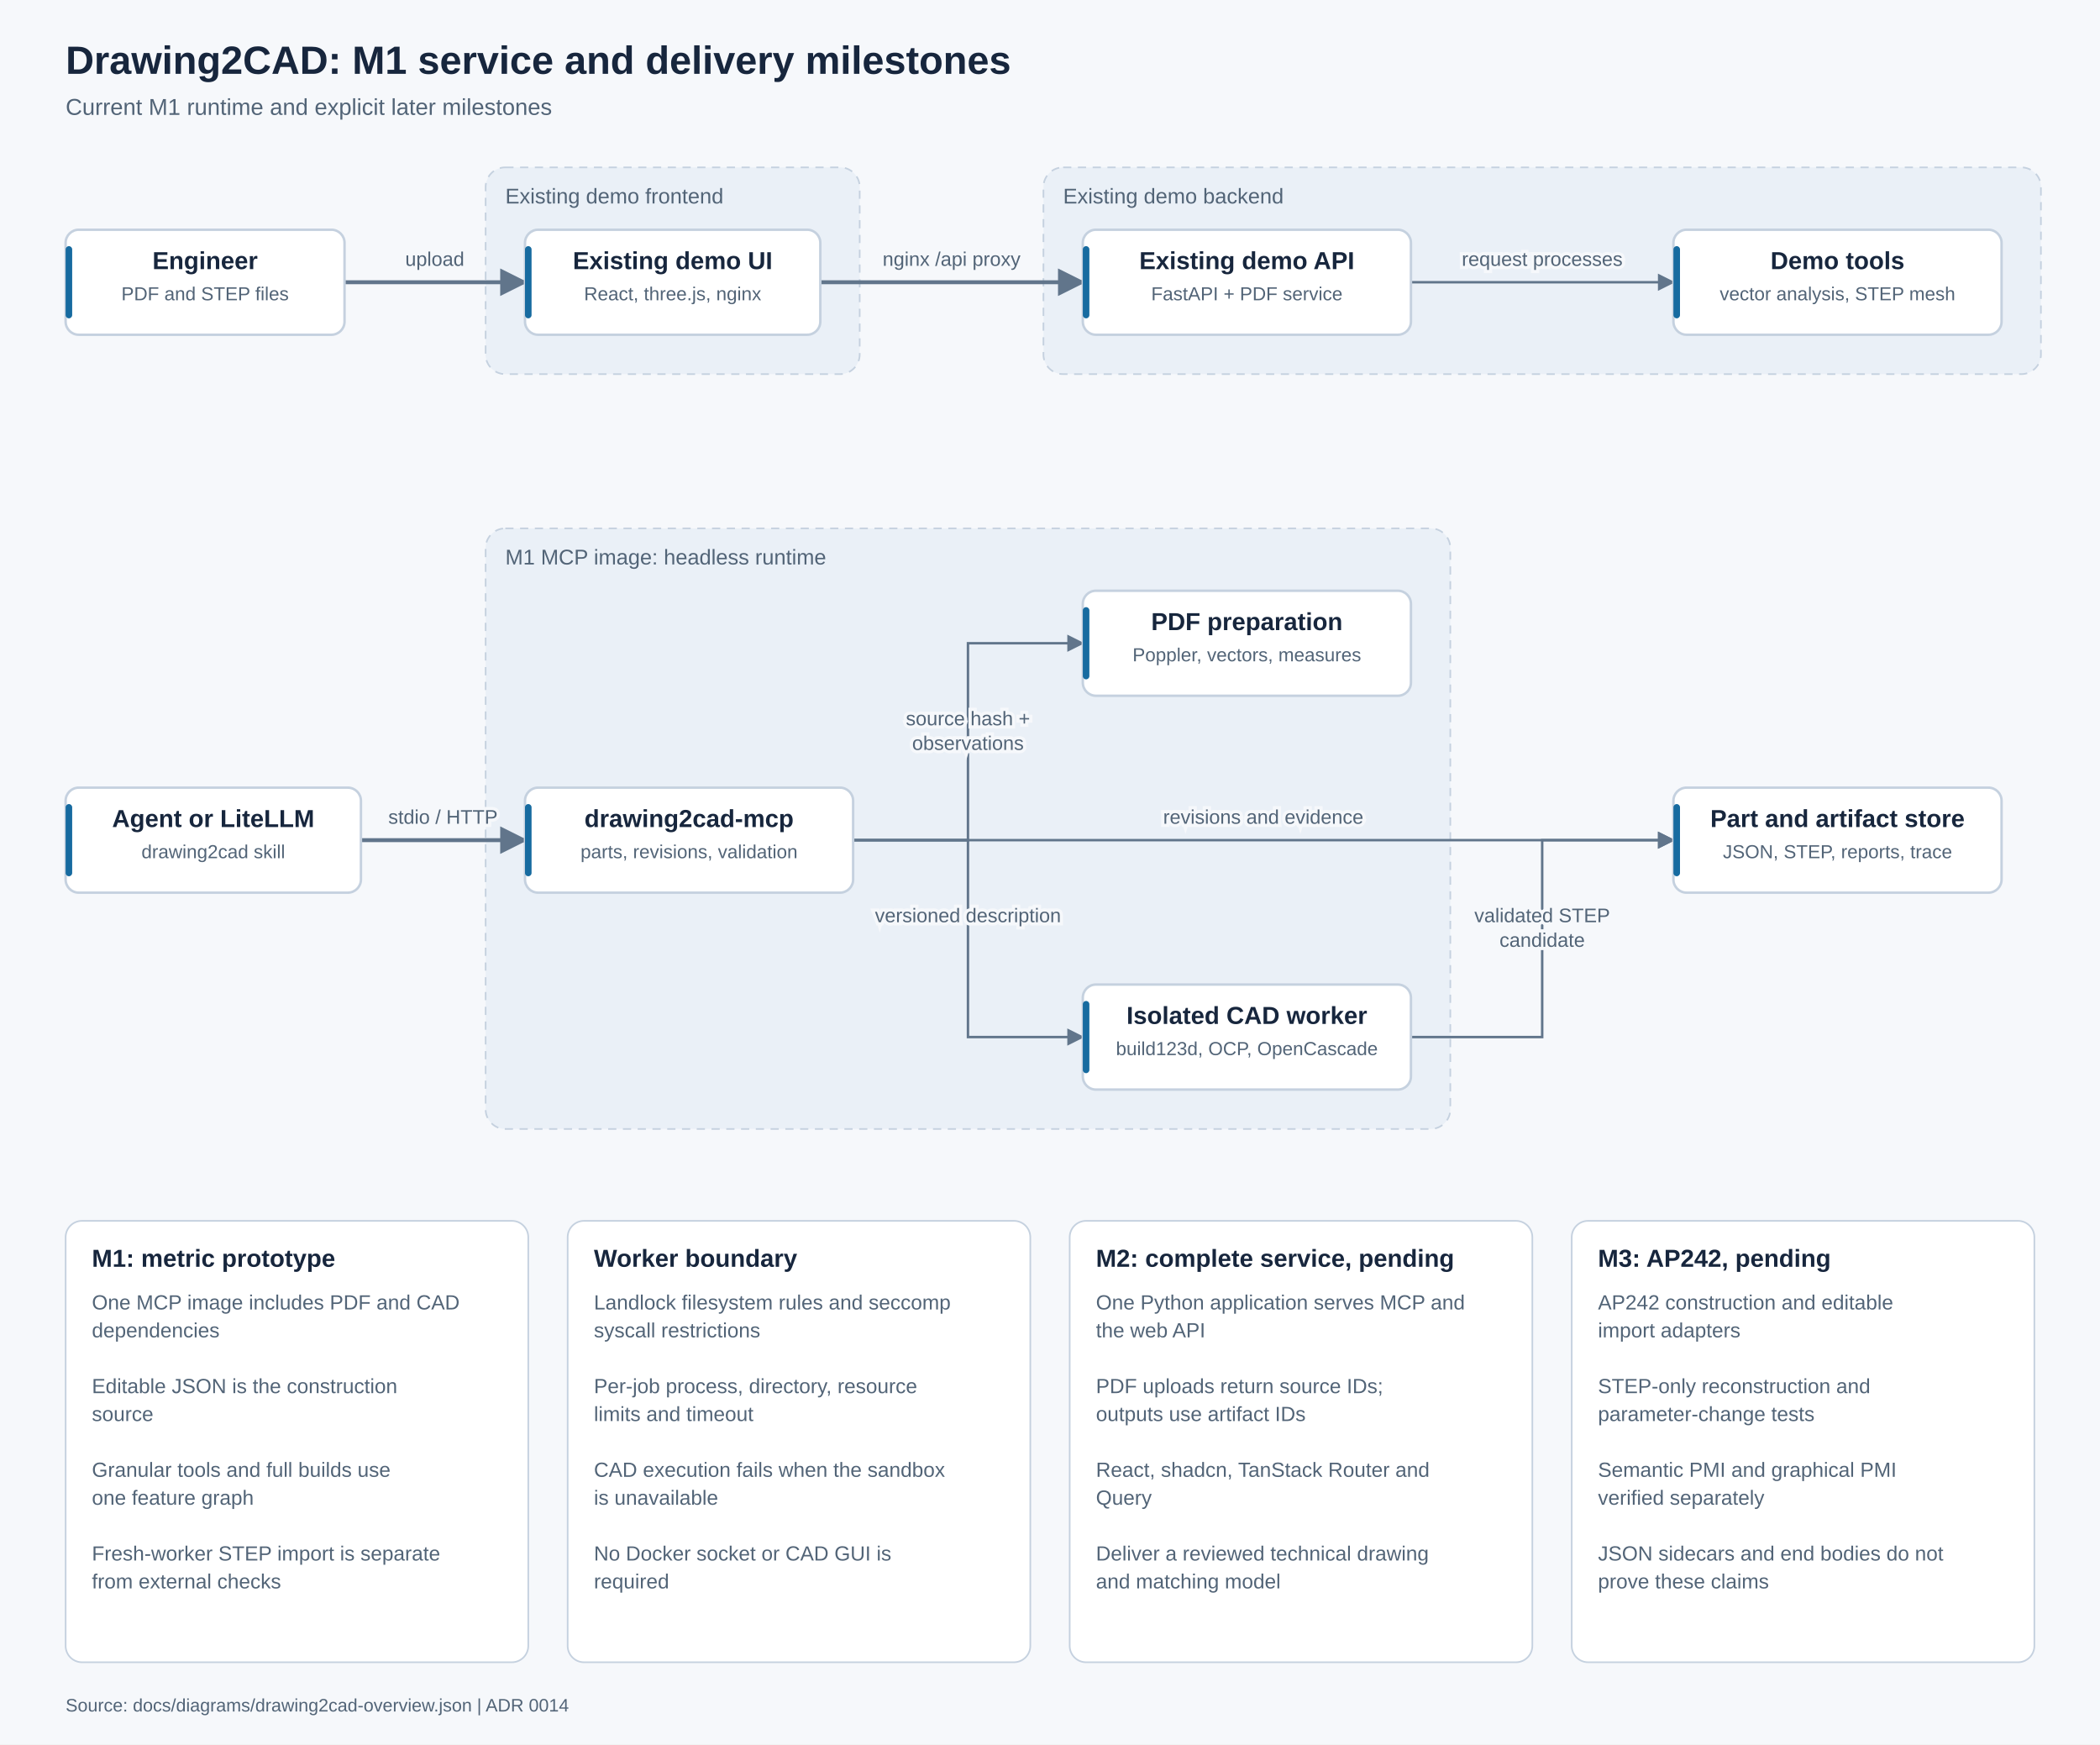
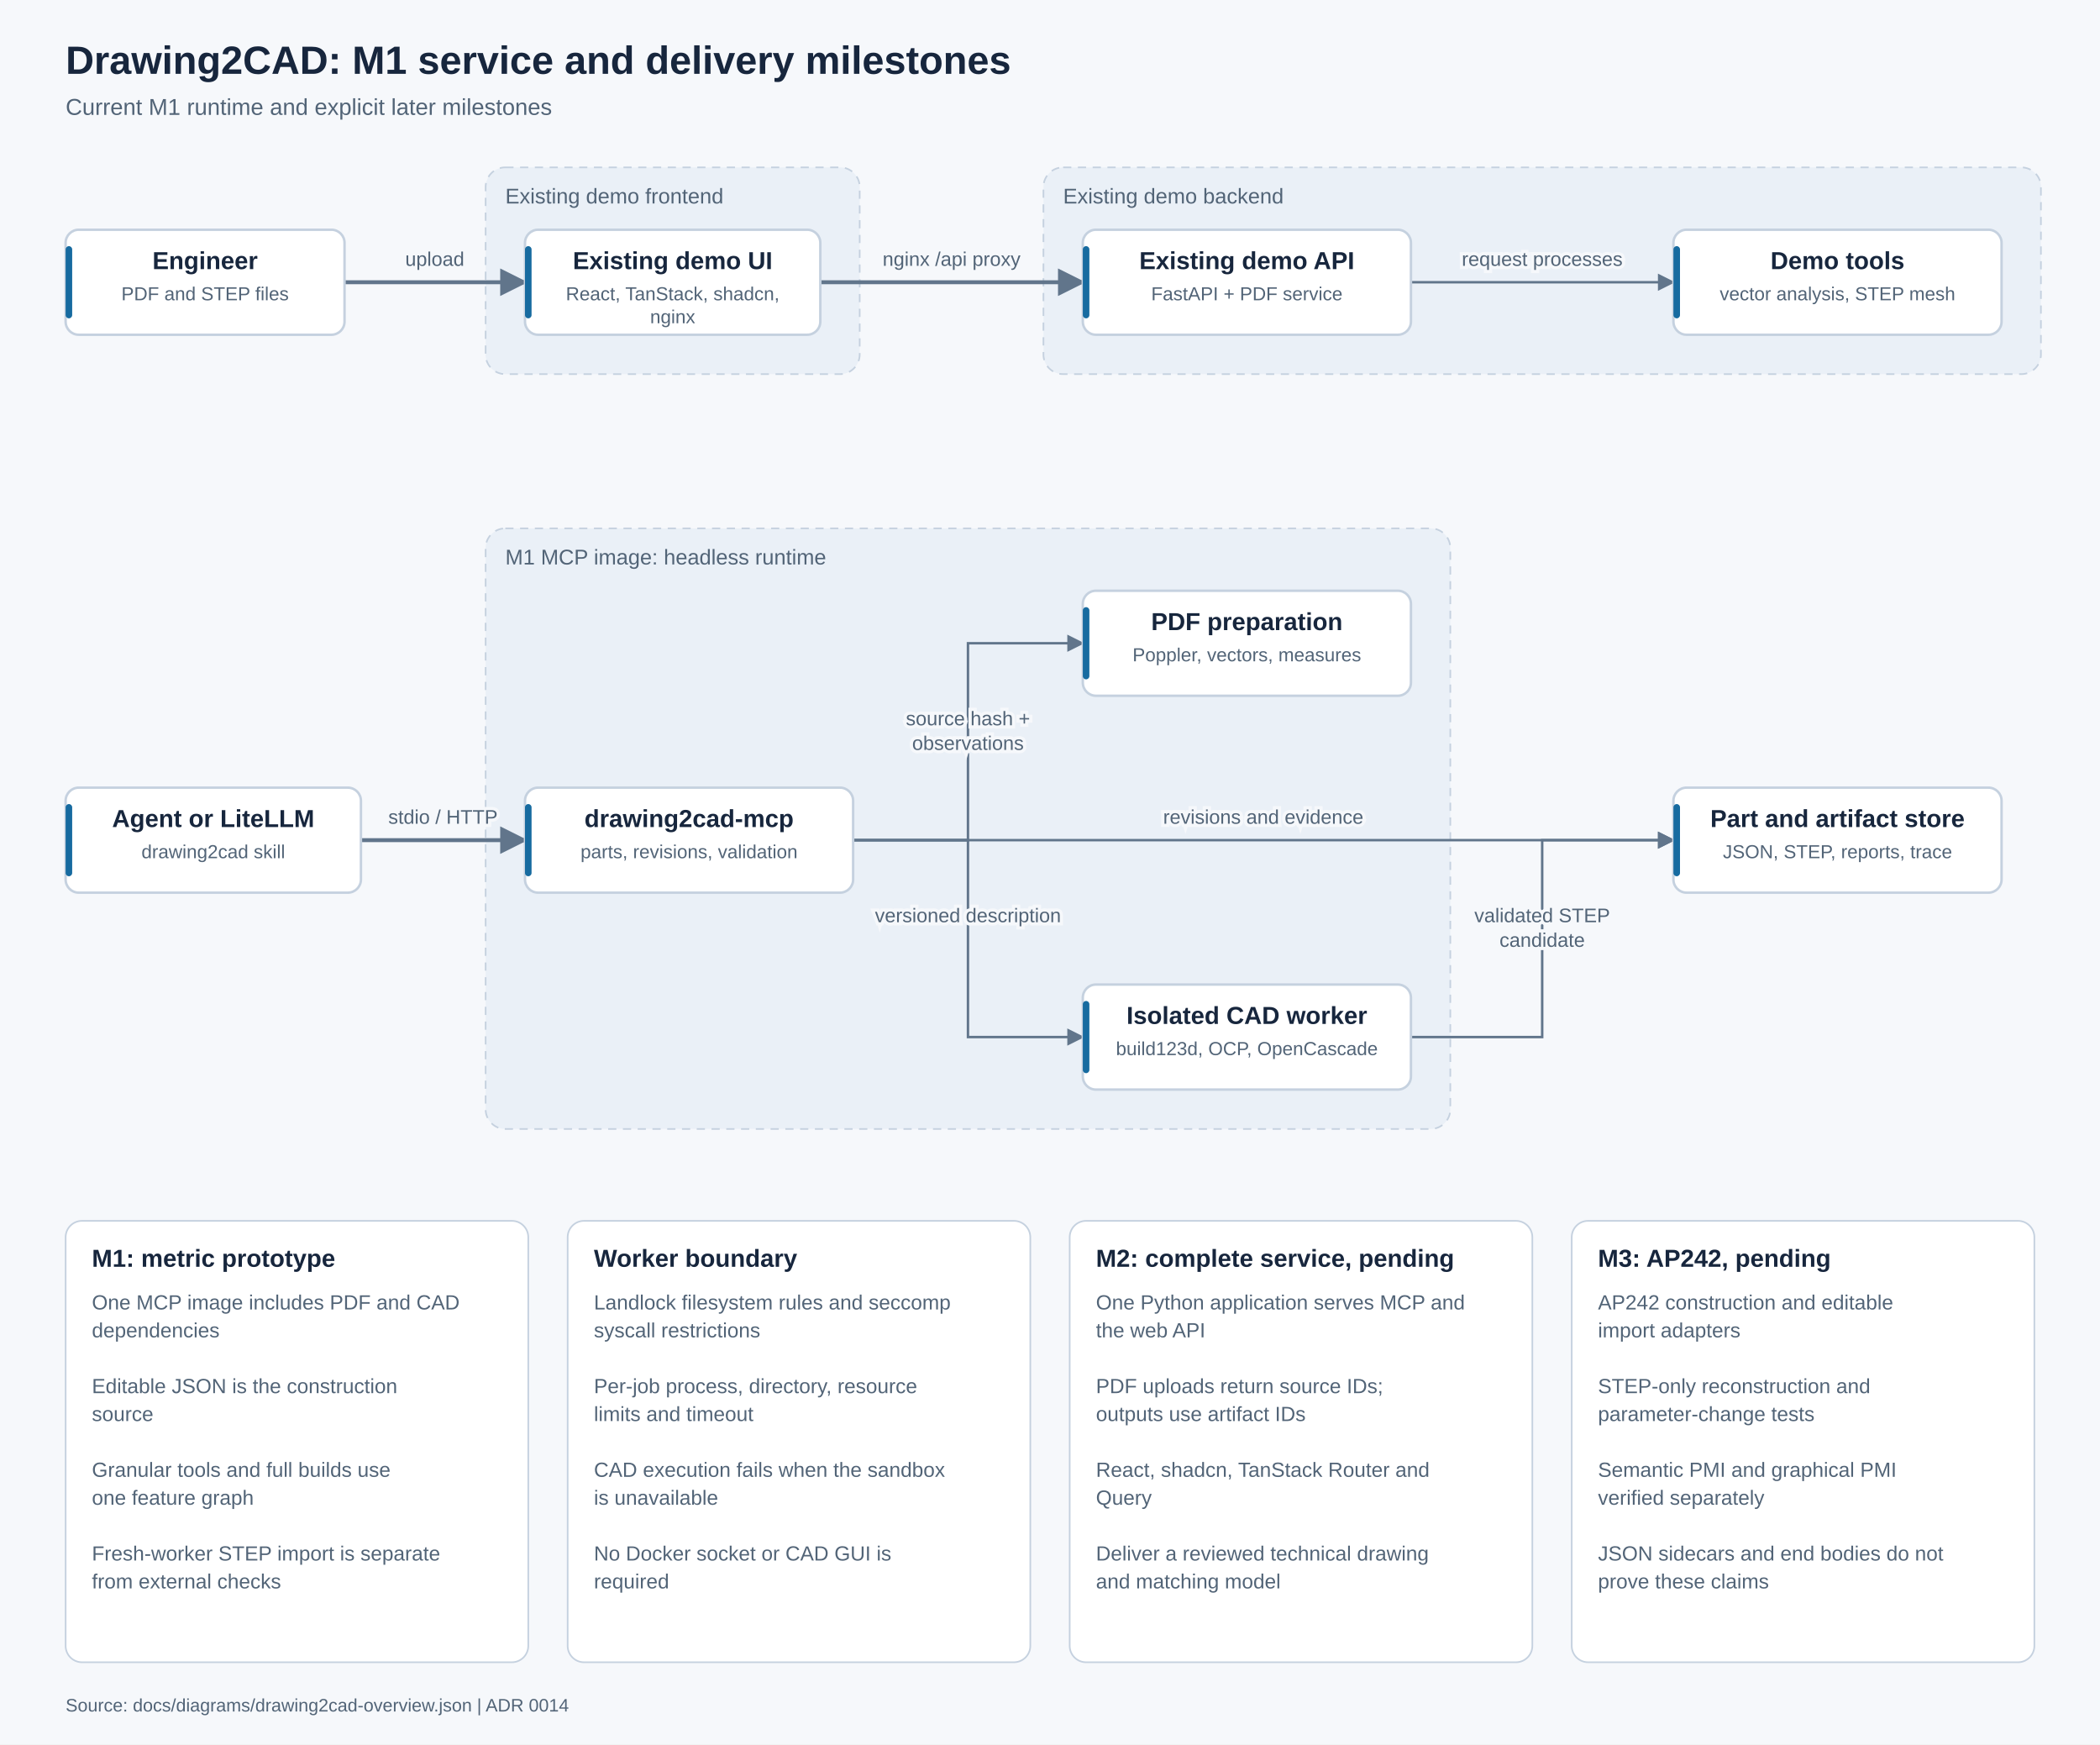
<svg xmlns="http://www.w3.org/2000/svg" viewBox="0 0 1280 1063" role="img" aria-labelledby="title desc">
  <rect width="1280" height="1063" fill="#f6f8fb" />
  <g font-family="Arial, Helvetica, sans-serif">
    <defs>
      <marker id="arrow" viewBox="0 0 10 10" refX="9" refY="5" markerWidth="7" markerHeight="7" orient="auto-start-reverse">
        <path d="M 0 0 L 10 5 L 0 10 z" fill="#61758b" />
      </marker>
    </defs>
    <text x="40" y="45" font-size="24" fill="#17263d" font-weight="700" text-anchor="start">Drawing2CAD: M1 service and delivery milestones</text>
    <text x="40" y="70" font-size="14" fill="#526477" font-weight="400" text-anchor="start">Current M1 runtime and explicit later milestones</text>
    <rect x="296" y="102" width="228" height="126" rx="12" fill="#eaf0f7" stroke="#c5d1df" stroke-dasharray="5 4" />
    <text x="308" y="124" font-size="13" fill="#526477" font-weight="400" text-anchor="start">Existing demo frontend</text>
    <rect x="636" y="102" width="608" height="126" rx="12" fill="#eaf0f7" stroke="#c5d1df" stroke-dasharray="5 4" />
    <text x="648" y="124" font-size="13" fill="#526477" font-weight="400" text-anchor="start">Existing demo backend</text>
    <rect x="296" y="322" width="588" height="366" rx="12" fill="#eaf0f7" stroke="#c5d1df" stroke-dasharray="5 4" />
    <text x="308" y="344" font-size="13" fill="#526477" font-weight="400" text-anchor="start">M1 MCP image: headless runtime</text>
    <path d="M210,172 H265 V172 H320" fill="none" stroke="#61758b" stroke-width="2.4" marker-end="url(#arrow)" />
    <text x="265" y="162" text-anchor="middle" font-size="12" fill="#526477" stroke="#f6f8fb" stroke-width="4" paint-order="stroke">upload</text>
    <path d="M500,172 H580 V172 H660" fill="none" stroke="#61758b" stroke-width="2.4" marker-end="url(#arrow)" />
    <text x="580" y="162" text-anchor="middle" font-size="12" fill="#526477" stroke="#f6f8fb" stroke-width="4" paint-order="stroke">nginx /api proxy</text>
    <path d="M860,172 H940 V172 H1020" fill="none" stroke="#61758b" stroke-width="1.5" marker-end="url(#arrow)" />
    <text x="940" y="162" text-anchor="middle" font-size="12" fill="#526477" stroke="#f6f8fb" stroke-width="4" paint-order="stroke">request processes</text>
    <path d="M220,512 H270 V512 H320" fill="none" stroke="#61758b" stroke-width="2.4" marker-end="url(#arrow)" />
    <text x="270" y="502" text-anchor="middle" font-size="12" fill="#526477" stroke="#f6f8fb" stroke-width="4" paint-order="stroke">stdio / HTTP</text>
    <path d="M520,512 H590 V392 H660" fill="none" stroke="#61758b" stroke-width="1.5" marker-end="url(#arrow)" />
    <text x="590" y="442" text-anchor="middle" font-size="12" fill="#526477" stroke="#f6f8fb" stroke-width="4" paint-order="stroke">source hash +</text>
    <text x="590" y="457" text-anchor="middle" font-size="12" fill="#526477" stroke="#f6f8fb" stroke-width="4" paint-order="stroke">observations</text>
    <path d="M520,512 H590 V632 H660" fill="none" stroke="#61758b" stroke-width="1.5" marker-end="url(#arrow)" />
    <text x="590" y="562" text-anchor="middle" font-size="12" fill="#526477" stroke="#f6f8fb" stroke-width="4" paint-order="stroke">versioned description</text>
    <path d="M520,512 H770 V512 H1020" fill="none" stroke="#61758b" stroke-width="1.5" marker-end="url(#arrow)" />
    <text x="770" y="502" text-anchor="middle" font-size="12" fill="#526477" stroke="#f6f8fb" stroke-width="4" paint-order="stroke">revisions and evidence</text>
    <path d="M860,632 H940 V512 H1020" fill="none" stroke="#61758b" stroke-width="1.5" marker-end="url(#arrow)" />
    <text x="940" y="562" text-anchor="middle" font-size="12" fill="#526477" stroke="#f6f8fb" stroke-width="4" paint-order="stroke">validated STEP</text>
    <text x="940" y="577" text-anchor="middle" font-size="12" fill="#526477" stroke="#f6f8fb" stroke-width="4" paint-order="stroke">candidate</text>
    <g id="engineer">
      <rect x="40" y="140" width="170" height="64" rx="8" fill="#ffffff" stroke="#c5d1df" stroke-width="1.5" />
      <rect x="40" y="150" width="4" height="44" rx="2" fill="#176ba0" />
      <text x="125" y="164" font-size="15" fill="#17263d" font-weight="700" text-anchor="middle">Engineer</text>
      <text x="125" y="183" font-size="11.5" fill="#526477" font-weight="400" text-anchor="middle">PDF and STEP files</text>
    </g>
    <g id="webui">
      <rect x="320" y="140" width="180" height="64" rx="8" fill="#ffffff" stroke="#c5d1df" stroke-width="1.5" />
      <rect x="320" y="150" width="4" height="44" rx="2" fill="#176ba0" />
      <text x="410" y="164" font-size="15" fill="#17263d" font-weight="700" text-anchor="middle">Existing demo UI</text>
-       <text x="410" y="183" font-size="11.5" fill="#526477" font-weight="400" text-anchor="middle">React, three.js, nginx</text>
+       <text x="410" y="183" font-size="11.5" fill="#526477" font-weight="400" text-anchor="middle">React, TanStack, shadcn,</text>
+       <text x="410" y="197" font-size="11.5" fill="#526477" font-weight="400" text-anchor="middle">nginx</text>
    </g>
    <g id="demoapi">
      <rect x="660" y="140" width="200" height="64" rx="8" fill="#ffffff" stroke="#c5d1df" stroke-width="1.5" />
      <rect x="660" y="150" width="4" height="44" rx="2" fill="#176ba0" />
      <text x="760" y="164" font-size="15" fill="#17263d" font-weight="700" text-anchor="middle">Existing demo API</text>
      <text x="760" y="183" font-size="11.5" fill="#526477" font-weight="400" text-anchor="middle">FastAPI + PDF service</text>
    </g>
    <g id="demotools">
      <rect x="1020" y="140" width="200" height="64" rx="8" fill="#ffffff" stroke="#c5d1df" stroke-width="1.5" />
      <rect x="1020" y="150" width="4" height="44" rx="2" fill="#176ba0" />
      <text x="1120" y="164" font-size="15" fill="#17263d" font-weight="700" text-anchor="middle">Demo tools</text>
      <text x="1120" y="183" font-size="11.5" fill="#526477" font-weight="400" text-anchor="middle">vector analysis, STEP mesh</text>
    </g>
    <g id="agent">
      <rect x="40" y="480" width="180" height="64" rx="8" fill="#ffffff" stroke="#c5d1df" stroke-width="1.5" />
      <rect x="40" y="490" width="4" height="44" rx="2" fill="#176ba0" />
      <text x="130" y="504" font-size="15" fill="#17263d" font-weight="700" text-anchor="middle">Agent or LiteLLM</text>
      <text x="130" y="523" font-size="11.5" fill="#526477" font-weight="400" text-anchor="middle">drawing2cad skill</text>
    </g>
    <g id="mcp">
      <rect x="320" y="480" width="200" height="64" rx="8" fill="#ffffff" stroke="#c5d1df" stroke-width="1.5" />
      <rect x="320" y="490" width="4" height="44" rx="2" fill="#176ba0" />
      <text x="420" y="504" font-size="15" fill="#17263d" font-weight="700" text-anchor="middle">drawing2cad-mcp</text>
      <text x="420" y="523" font-size="11.5" fill="#526477" font-weight="400" text-anchor="middle">parts, revisions, validation</text>
    </g>
    <g id="pdf">
      <rect x="660" y="360" width="200" height="64" rx="8" fill="#ffffff" stroke="#c5d1df" stroke-width="1.5" />
      <rect x="660" y="370" width="4" height="44" rx="2" fill="#176ba0" />
      <text x="760" y="384" font-size="15" fill="#17263d" font-weight="700" text-anchor="middle">PDF preparation</text>
      <text x="760" y="403" font-size="11.5" fill="#526477" font-weight="400" text-anchor="middle">Poppler, vectors, measures</text>
    </g>
    <g id="worker">
      <rect x="660" y="600" width="200" height="64" rx="8" fill="#ffffff" stroke="#c5d1df" stroke-width="1.5" />
      <rect x="660" y="610" width="4" height="44" rx="2" fill="#176ba0" />
      <text x="760" y="624" font-size="15" fill="#17263d" font-weight="700" text-anchor="middle">Isolated CAD worker</text>
      <text x="760" y="643" font-size="11.5" fill="#526477" font-weight="400" text-anchor="middle">build123d, OCP, OpenCascade</text>
    </g>
    <g id="artifacts">
      <rect x="1020" y="480" width="200" height="64" rx="8" fill="#ffffff" stroke="#c5d1df" stroke-width="1.5" />
      <rect x="1020" y="490" width="4" height="44" rx="2" fill="#176ba0" />
      <text x="1120" y="504" font-size="15" fill="#17263d" font-weight="700" text-anchor="middle">Part and artifact store</text>
      <text x="1120" y="523" font-size="11.5" fill="#526477" font-weight="400" text-anchor="middle">JSON, STEP, reports, trace</text>
    </g>
    <rect x="40" y="744" width="282" height="269" rx="10" fill="#ffffff" stroke="#c5d1df" />
    <text x="56" y="772" font-size="15" fill="#17263d" font-weight="700" text-anchor="start">M1: metric prototype</text>
    <text x="56" y="798" font-size="12.5" fill="#526477" font-weight="400" text-anchor="start">One MCP image includes PDF and CAD</text>
    <text x="56" y="815" font-size="12.5" fill="#526477" font-weight="400" text-anchor="start">dependencies</text>
    <text x="56" y="832" font-size="12.5" fill="#526477" font-weight="400" text-anchor="start" />
    <text x="56" y="849" font-size="12.5" fill="#526477" font-weight="400" text-anchor="start">Editable JSON is the construction</text>
    <text x="56" y="866" font-size="12.5" fill="#526477" font-weight="400" text-anchor="start">source</text>
    <text x="56" y="883" font-size="12.5" fill="#526477" font-weight="400" text-anchor="start" />
    <text x="56" y="900" font-size="12.5" fill="#526477" font-weight="400" text-anchor="start">Granular tools and full builds use</text>
    <text x="56" y="917" font-size="12.5" fill="#526477" font-weight="400" text-anchor="start">one feature graph</text>
    <text x="56" y="934" font-size="12.5" fill="#526477" font-weight="400" text-anchor="start" />
    <text x="56" y="951" font-size="12.5" fill="#526477" font-weight="400" text-anchor="start">Fresh-worker STEP import is separate</text>
    <text x="56" y="968" font-size="12.5" fill="#526477" font-weight="400" text-anchor="start">from external checks</text>
    <text x="56" y="985" font-size="12.5" fill="#526477" font-weight="400" text-anchor="start" />
    <rect x="346" y="744" width="282" height="269" rx="10" fill="#ffffff" stroke="#c5d1df" />
    <text x="362" y="772" font-size="15" fill="#17263d" font-weight="700" text-anchor="start">Worker boundary</text>
    <text x="362" y="798" font-size="12.5" fill="#526477" font-weight="400" text-anchor="start">Landlock filesystem rules and seccomp</text>
    <text x="362" y="815" font-size="12.5" fill="#526477" font-weight="400" text-anchor="start">syscall restrictions</text>
    <text x="362" y="832" font-size="12.5" fill="#526477" font-weight="400" text-anchor="start" />
    <text x="362" y="849" font-size="12.5" fill="#526477" font-weight="400" text-anchor="start">Per-job process, directory, resource</text>
    <text x="362" y="866" font-size="12.5" fill="#526477" font-weight="400" text-anchor="start">limits and timeout</text>
    <text x="362" y="883" font-size="12.5" fill="#526477" font-weight="400" text-anchor="start" />
    <text x="362" y="900" font-size="12.5" fill="#526477" font-weight="400" text-anchor="start">CAD execution fails when the sandbox</text>
    <text x="362" y="917" font-size="12.5" fill="#526477" font-weight="400" text-anchor="start">is unavailable</text>
    <text x="362" y="934" font-size="12.5" fill="#526477" font-weight="400" text-anchor="start" />
    <text x="362" y="951" font-size="12.5" fill="#526477" font-weight="400" text-anchor="start">No Docker socket or CAD GUI is</text>
    <text x="362" y="968" font-size="12.5" fill="#526477" font-weight="400" text-anchor="start">required</text>
    <text x="362" y="985" font-size="12.5" fill="#526477" font-weight="400" text-anchor="start" />
    <rect x="652" y="744" width="282" height="269" rx="10" fill="#ffffff" stroke="#c5d1df" />
    <text x="668" y="772" font-size="15" fill="#17263d" font-weight="700" text-anchor="start">M2: complete service, pending</text>
    <text x="668" y="798" font-size="12.5" fill="#526477" font-weight="400" text-anchor="start">One Python application serves MCP and</text>
    <text x="668" y="815" font-size="12.5" fill="#526477" font-weight="400" text-anchor="start">the web API</text>
    <text x="668" y="832" font-size="12.5" fill="#526477" font-weight="400" text-anchor="start" />
    <text x="668" y="849" font-size="12.5" fill="#526477" font-weight="400" text-anchor="start">PDF uploads return source IDs;</text>
    <text x="668" y="866" font-size="12.5" fill="#526477" font-weight="400" text-anchor="start">outputs use artifact IDs</text>
    <text x="668" y="883" font-size="12.5" fill="#526477" font-weight="400" text-anchor="start" />
    <text x="668" y="900" font-size="12.5" fill="#526477" font-weight="400" text-anchor="start">React, shadcn, TanStack Router and</text>
    <text x="668" y="917" font-size="12.5" fill="#526477" font-weight="400" text-anchor="start">Query</text>
    <text x="668" y="934" font-size="12.5" fill="#526477" font-weight="400" text-anchor="start" />
    <text x="668" y="951" font-size="12.5" fill="#526477" font-weight="400" text-anchor="start">Deliver a reviewed technical drawing</text>
    <text x="668" y="968" font-size="12.5" fill="#526477" font-weight="400" text-anchor="start">and matching model</text>
    <text x="668" y="985" font-size="12.5" fill="#526477" font-weight="400" text-anchor="start" />
    <rect x="958" y="744" width="282" height="269" rx="10" fill="#ffffff" stroke="#c5d1df" />
    <text x="974" y="772" font-size="15" fill="#17263d" font-weight="700" text-anchor="start">M3: AP242, pending</text>
    <text x="974" y="798" font-size="12.5" fill="#526477" font-weight="400" text-anchor="start">AP242 construction and editable</text>
    <text x="974" y="815" font-size="12.5" fill="#526477" font-weight="400" text-anchor="start">import adapters</text>
    <text x="974" y="832" font-size="12.5" fill="#526477" font-weight="400" text-anchor="start" />
    <text x="974" y="849" font-size="12.5" fill="#526477" font-weight="400" text-anchor="start">STEP-only reconstruction and</text>
    <text x="974" y="866" font-size="12.5" fill="#526477" font-weight="400" text-anchor="start">parameter-change tests</text>
    <text x="974" y="883" font-size="12.5" fill="#526477" font-weight="400" text-anchor="start" />
    <text x="974" y="900" font-size="12.5" fill="#526477" font-weight="400" text-anchor="start">Semantic PMI and graphical PMI</text>
    <text x="974" y="917" font-size="12.5" fill="#526477" font-weight="400" text-anchor="start">verified separately</text>
    <text x="974" y="934" font-size="12.5" fill="#526477" font-weight="400" text-anchor="start" />
    <text x="974" y="951" font-size="12.5" fill="#526477" font-weight="400" text-anchor="start">JSON sidecars and end bodies do not</text>
    <text x="974" y="968" font-size="12.5" fill="#526477" font-weight="400" text-anchor="start">prove these claims</text>
    <text x="974" y="985" font-size="12.5" fill="#526477" font-weight="400" text-anchor="start" />
    <text x="40" y="1043" font-size="11" fill="#526477" font-weight="400" text-anchor="start">Source: docs/diagrams/drawing2cad-overview.json | ADR 0014</text>
  </g>
</svg>
